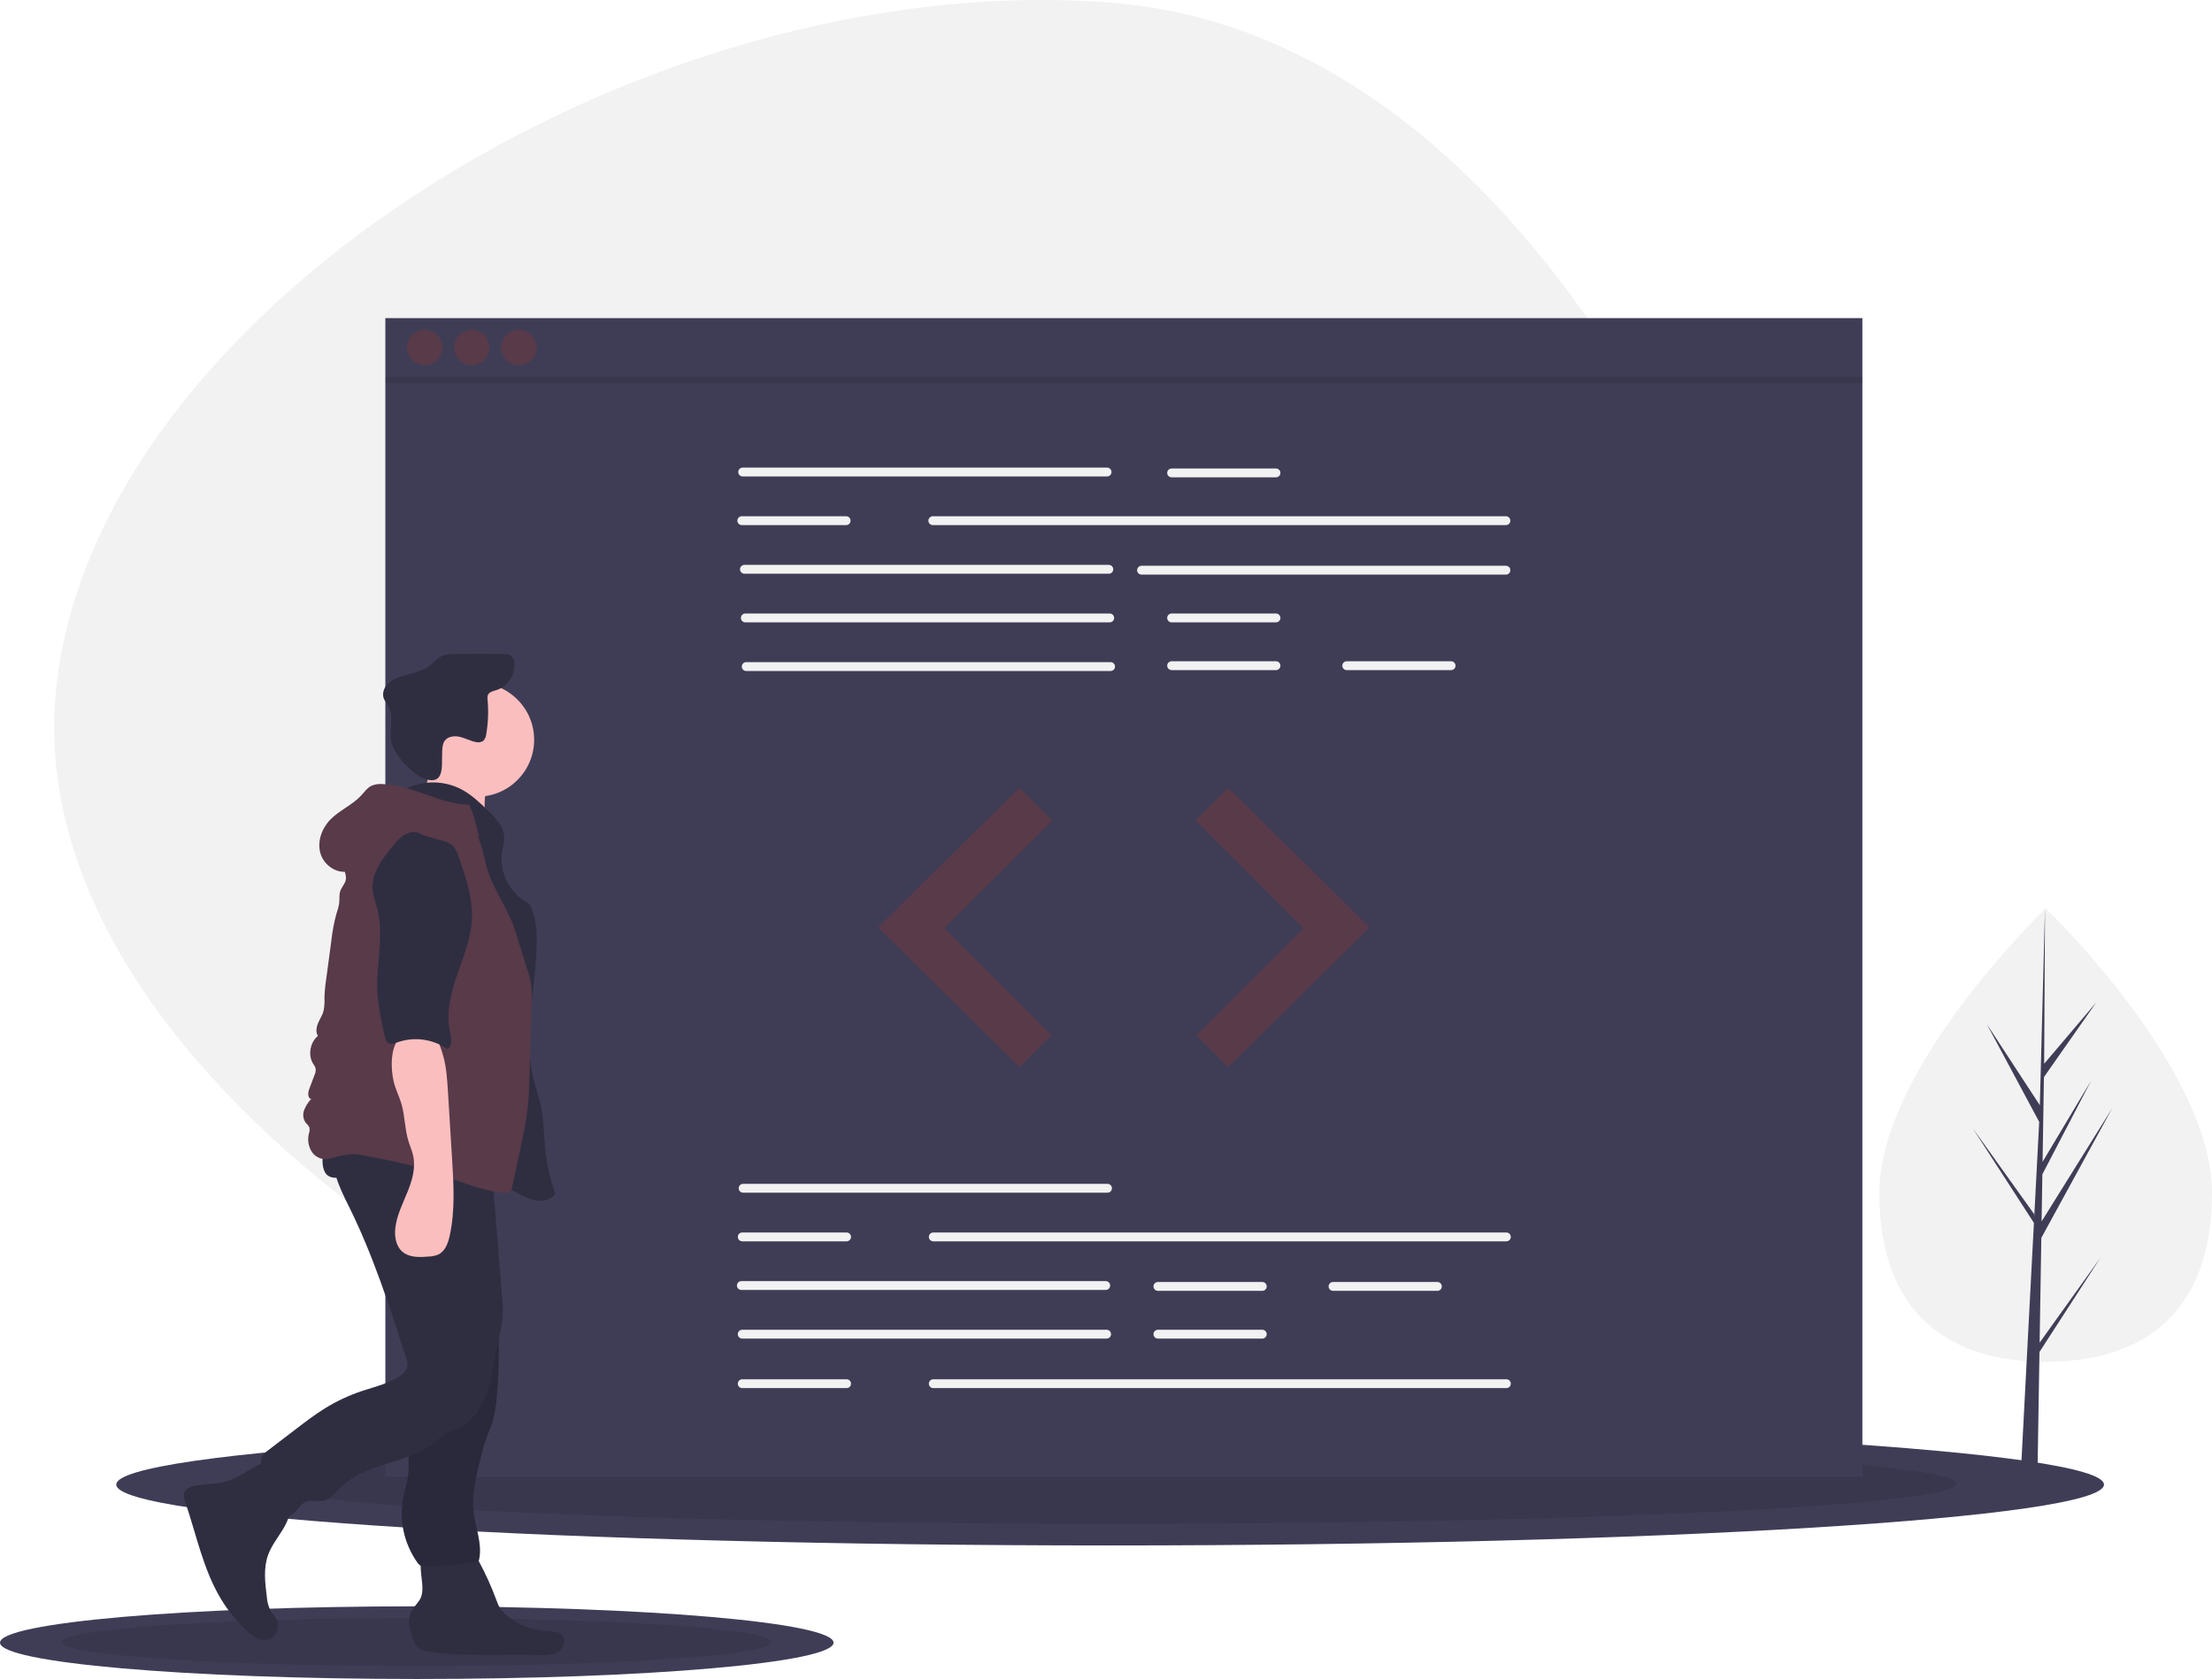
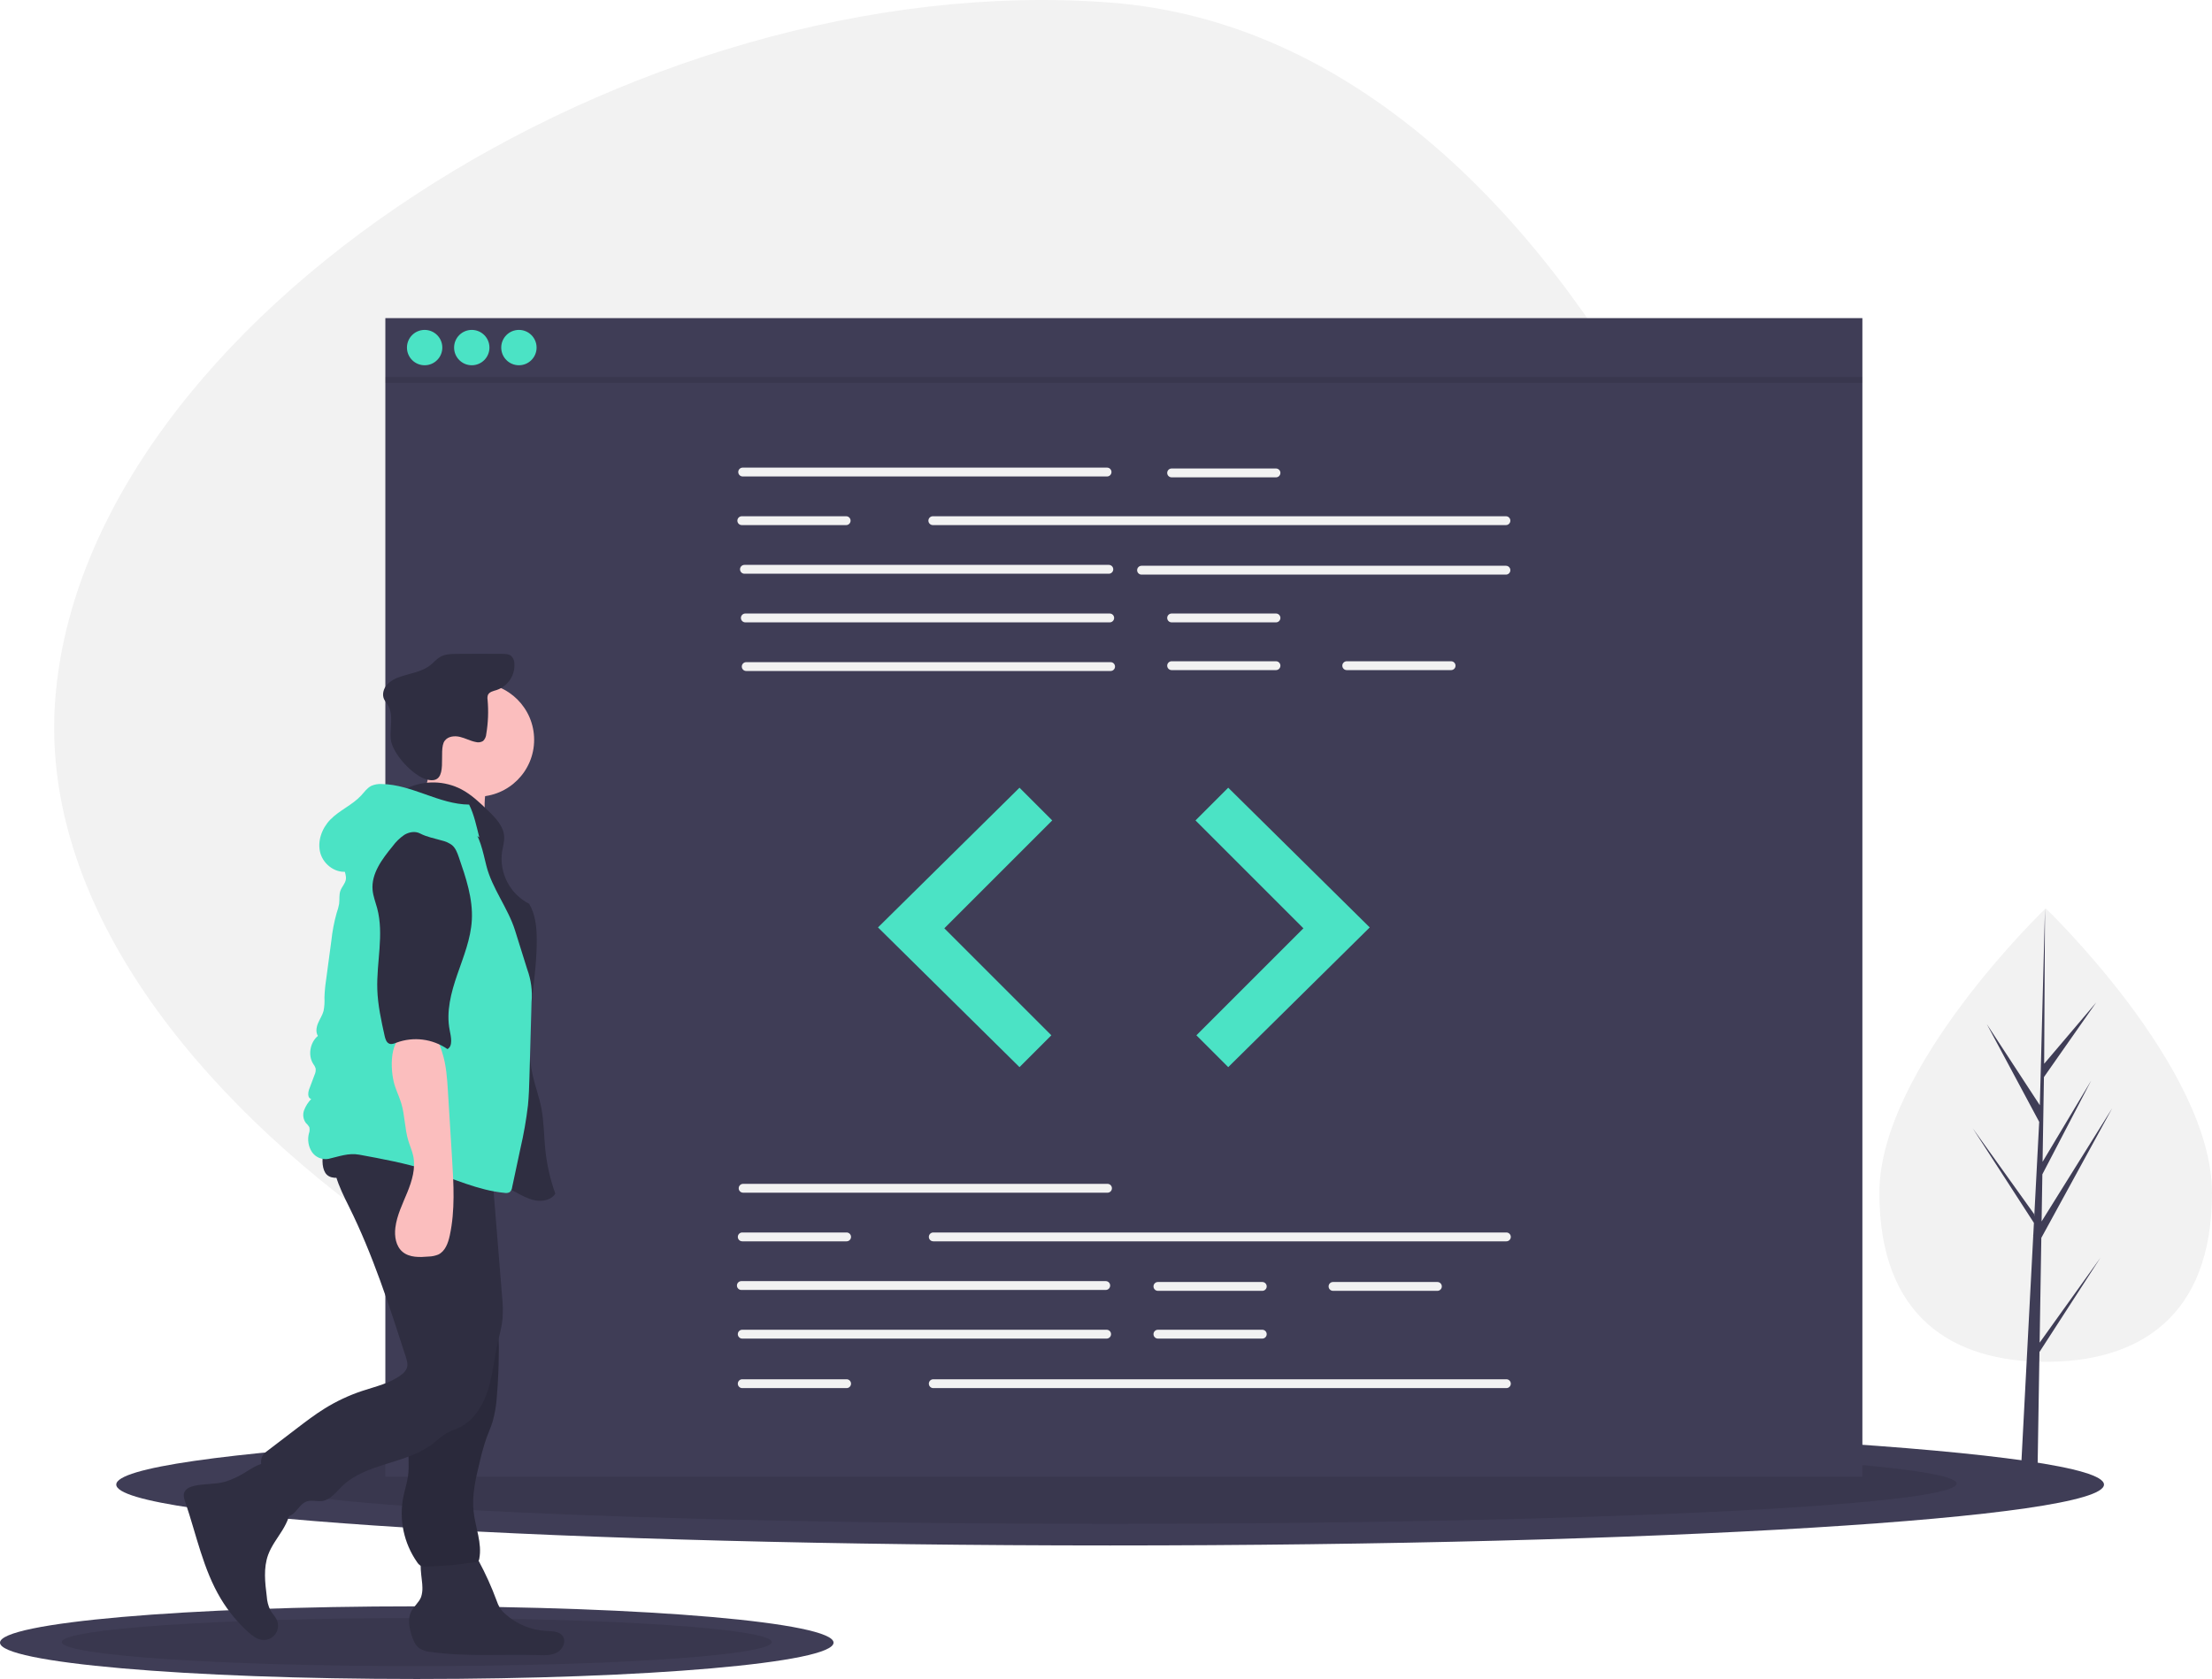
<svg xmlns="http://www.w3.org/2000/svg" id="a594ac37-6d44-4297-8862-1cbd9c01c0b7" data-name="Layer 1" width="1126.194" height="855" viewBox="0 0 1126.194 855">
  <path d="M581.768,778.438C339.369,759.991,50.297,572.172,65.014,378.781S359.7,5.358,602.099,23.805,984.031,403.667,969.314,597.058,824.166,796.885,581.768,778.438Z" transform="translate(-36.90323 -22.5)" fill="#f2f2f2" />
  <ellipse cx="565.194" cy="756" rx="506" ry="31" fill="#3f3d56" />
  <ellipse cx="565.194" cy="755.5" rx="431" ry="20.5" opacity="0.1" />
  <ellipse cx="212.194" cy="836.5" rx="212.194" ry="18.5" fill="#3f3d56" />
  <ellipse cx="212.194" cy="836.202" rx="180.742" ry="12.234" opacity="0.1" />
  <rect x="196.194" y="162" width="752" height="590" fill="#3f3d56" />
  <path d="M600.541,265.129H415.024a2.251,2.251,0,1,1,0-4.503H600.541a2.251,2.251,0,0,1,0,4.503Z" transform="translate(-36.90323 -22.5)" fill="#f2f2f2" />
  <path d="M803.62,289.895H511.835a2.251,2.251,0,0,1,0-4.503H803.62a2.251,2.251,0,1,1,0,4.503Z" transform="translate(-36.90323 -22.5)" fill="#f2f2f2" />
  <path d="M601.442,314.661H415.924a2.251,2.251,0,1,1,0-4.503H601.442a2.251,2.251,0,1,1,0,4.503Z" transform="translate(-36.90323 -22.5)" fill="#f2f2f2" />
  <path d="M803.62,315.111H618.102a2.251,2.251,0,0,1,0-4.503H803.62a2.251,2.251,0,1,1,0,4.503Z" transform="translate(-36.90323 -22.5)" fill="#f2f2f2" />
  <path d="M601.892,339.426H416.374a2.251,2.251,0,0,1,0-4.503H601.892a2.251,2.251,0,1,1,0,4.503Z" transform="translate(-36.90323 -22.5)" fill="#f2f2f2" />
  <path d="M602.342,364.192H416.825a2.251,2.251,0,0,1,0-4.503H602.342a2.251,2.251,0,1,1,0,4.503Z" transform="translate(-36.90323 -22.5)" fill="#f2f2f2" />
  <path d="M686.546,265.579H633.412a2.251,2.251,0,0,1,0-4.503h53.134a2.251,2.251,0,1,1,0,4.503Z" transform="translate(-36.90323 -22.5)" fill="#f2f2f2" />
  <path d="M686.546,339.426H633.412a2.251,2.251,0,0,1,0-4.503h53.134a2.251,2.251,0,1,1,0,4.503Z" transform="translate(-36.90323 -22.5)" fill="#f2f2f2" />
  <path d="M686.546,363.742H633.412a2.251,2.251,0,1,1,0-4.503h53.134a2.251,2.251,0,1,1,0,4.503Z" transform="translate(-36.90323 -22.5)" fill="#f2f2f2" />
  <path d="M775.702,363.742H722.569a2.251,2.251,0,0,1,0-4.503h53.134a2.251,2.251,0,1,1,0,4.503Z" transform="translate(-36.90323 -22.5)" fill="#f2f2f2" />
  <path d="M467.707,289.895H414.573a2.251,2.251,0,0,1,0-4.503h53.134a2.251,2.251,0,0,1,0,4.503Z" transform="translate(-36.90323 -22.5)" fill="#f2f2f2" />
  <path d="M600.766,629.861H415.249a2.251,2.251,0,0,1,0-4.503H600.766a2.251,2.251,0,0,1,0,4.503Z" transform="translate(-36.90323 -22.5)" fill="#f2f2f2" />
  <path d="M599.866,679.392H414.348a2.251,2.251,0,1,1,0-4.503H599.866a2.251,2.251,0,0,1,0,4.503Z" transform="translate(-36.90323 -22.5)" fill="#f2f2f2" />
  <path d="M600.316,704.158H414.798a2.251,2.251,0,1,1,0-4.503H600.316a2.251,2.251,0,1,1,0,4.503Z" transform="translate(-36.90323 -22.5)" fill="#f2f2f2" />
  <path d="M679.566,679.842H626.433a2.251,2.251,0,0,1,0-4.503h53.134a2.251,2.251,0,0,1,0,4.503Z" transform="translate(-36.90323 -22.5)" fill="#f2f2f2" />
  <path d="M679.566,704.158H626.433a2.251,2.251,0,0,1,0-4.503h53.134a2.251,2.251,0,1,1,0,4.503Z" transform="translate(-36.90323 -22.5)" fill="#f2f2f2" />
  <path d="M768.723,679.842H715.589a2.251,2.251,0,1,1,0-4.503h53.134a2.251,2.251,0,0,1,0,4.503Z" transform="translate(-36.90323 -22.5)" fill="#f2f2f2" />
  <path d="M803.845,654.626H512.06a2.251,2.251,0,0,1,0-4.503H803.845a2.251,2.251,0,0,1,0,4.503Z" transform="translate(-36.90323 -22.5)" fill="#f2f2f2" />
  <path d="M467.932,654.626H414.798a2.251,2.251,0,0,1,0-4.503H467.932a2.251,2.251,0,0,1,0,4.503Z" transform="translate(-36.90323 -22.5)" fill="#f2f2f2" />
  <path d="M803.845,729.374H512.06a2.251,2.251,0,1,1,0-4.503H803.845a2.251,2.251,0,0,1,0,4.503Z" transform="translate(-36.90323 -22.5)" fill="#f2f2f2" />
  <path d="M467.932,729.374H414.798a2.251,2.251,0,1,1,0-4.503H467.932a2.251,2.251,0,1,1,0,4.503Z" transform="translate(-36.90323 -22.5)" fill="#f2f2f2" />
-   <polygon points="519.06 401.13 447.014 472.275 519.06 543.42 535.27 527.21 480.786 472.725 535.72 417.79 519.06 401.13" fill="#583a49" />
-   <polygon points="625.327 401.13 697.373 472.275 625.327 543.42 609.117 527.21 663.602 472.725 608.667 417.79 625.327 401.13" fill="#583a49" />
-   <circle cx="216.194" cy="177" r="9" fill="#583a49" />
-   <circle cx="240.194" cy="177" r="9" fill="#583a49" />
-   <circle cx="264.194" cy="177" r="9" fill="#583a49" />
+   <polygon points="519.06 401.13 447.014 472.275 519.06 543.42 535.27 527.21 480.786 472.725 535.72 417.79 519.06 401.13" fill="#4be3c5" />
+   <polygon points="625.327 401.13 697.373 472.275 625.327 543.42 609.117 527.21 663.602 472.725 608.667 417.79 625.327 401.13" fill="#4be3c5" />
+   <circle cx="216.194" cy="177" r="9" fill="#4be3c5" />
+   <circle cx="240.194" cy="177" r="9" fill="#4be3c5" />
+   <circle cx="264.194" cy="177" r="9" fill="#4be3c5" />
  <rect x="196.194" y="192" width="752" height="3" opacity="0.1" />
  <path d="M1163.097,629.954c0,63.771-37.911,86.038-84.676,86.038s-84.676-22.266-84.676-86.038,84.676-144.898,84.676-144.898S1163.097,566.182,1163.097,629.954Z" transform="translate(-36.90323 -22.5)" fill="#f2f2f2" />
  <polygon points="1038.433 683.736 1039.3 630.365 1075.391 564.338 1039.436 621.993 1039.826 597.995 1064.699 550.226 1039.929 591.645 1039.929 591.645 1040.63 548.484 1067.265 510.453 1040.74 541.697 1041.178 462.556 1038.425 567.325 1038.651 563.003 1011.571 521.552 1038.217 571.3 1035.694 619.503 1035.619 618.223 1004.4 574.602 1035.524 622.743 1035.209 628.771 1035.152 628.862 1035.178 629.357 1028.776 751.653 1037.329 751.653 1038.355 688.485 1069.404 640.461 1038.433 683.736" fill="#3f3d56" />
  <path d="M159.525,773.591a43.126,43.126,0,0,1-8.178,3.503c-5.079,1.387-10.507.878-15.637,2.063-2.1.485-4.386,1.499-5.054,3.549-.49,1.503.043,3.127.553,4.623,5.669,16.62,9.085,34.266,18.125,49.321a74.641,74.641,0,0,0,13.993,16.988c2.055,1.852,4.384,3.664,7.135,3.955a7.248,7.248,0,0,0,7.371-10.182c-.811-1.801-2.317-3.196-3.289-4.916a18.757,18.757,0,0,1-1.819-6.991c-.893-7.108-1.754-14.538.709-21.265,1.652-4.512,4.682-8.359,7.206-12.447s4.622-8.772,4.06-13.544c-.383-3.257-1.972-6.237-3.65-9.054-1.681-2.823-5.005-10.408-8.383-11.35C169.16,766.864,162.583,772.024,159.525,773.591Z" transform="translate(-36.90323 -22.5)" fill="#2f2e41" />
  <path d="M251.96,831a14.019,14.019,0,0,1-.663,4.745c-1.058,2.793-3.681,4.706-5.036,7.367-1.885,3.701-1.031,8.174.218,12.135.783,2.483,1.81,5.067,3.912,6.603a12.893,12.893,0,0,0,5.954,1.907c18.036,2.496,36.358,1.064,54.559,1.587,3.317.095,6.829.211,9.725-1.41s4.686-5.697,2.717-8.368c-1.769-2.399-5.265-2.376-8.242-2.518a33.912,33.912,0,0,1-20.913-8.615,15.112,15.112,0,0,1-2.933-3.377,20.753,20.753,0,0,1-1.534-3.518,156.799,156.799,0,0,0-9.084-20.119c-.979-1.815-2.087-3.705-3.906-4.676a10.323,10.323,0,0,0-4.239-.926c-4.536-.294-16.283-1.838-19.791,1.69C249.461,816.768,252.032,826.86,251.96,831Z" transform="translate(-36.90323 -22.5)" fill="#2f2e41" />
  <circle cx="242.971" cy="376.72" r="28.975" fill="#fbbebe" />
  <path d="M253.709,423.146c-1.723,4.614-4.647,8.947-8.9,11.43l40.075,8.175a42.453,42.453,0,0,1-.562-17.869,10.3,10.3,0,0,0,.24-4.409c-.754-2.907-4.026-4.307-6.955-4.974-7.314-1.667-13.782-2.561-20.579-5.792C254.95,413.263,255.241,419.045,253.709,423.146Z" transform="translate(-36.90323 -22.5)" fill="#fbbebe" />
  <path d="M244.474,423.727a31.338,31.338,0,0,1,27.313.714c5.138,2.707,9.392,6.794,13.572,10.826,3.853,3.717,7.962,7.972,8.236,13.319.132,2.59-.676,5.123-1.084,7.684a25.766,25.766,0,0,0,13.78,26.469c3.184,5.303,3.841,11.729,3.889,17.914.185,23.436-7.209,47.161-1.93,69.995,1.239,5.361,3.162,10.554,4.232,15.951,1.387,6.991,1.318,14.18,2.044,21.27a95.266,95.266,0,0,0,5.113,22.495c-1.744,2.774-5.374,3.837-8.642,3.613s-6.325-1.643-9.242-3.136c-14.123-7.227-27.059-16.757-41.687-22.9-9.678-4.064-19.987-6.595-29.376-11.288s-18.12-12.142-20.99-22.238c-1.241-4.365-1.318-8.965-1.385-13.503-.285-19.114-.55-38.436,3.61-57.094,3.669-16.454,10.741-32.194,12.284-48.981.502-5.464.513-11.314,3.566-15.873C232.091,432.52,241.409,430.851,244.474,423.727Z" transform="translate(-36.90323 -22.5)" fill="#2f2e41" />
  <path d="M263.395,399.629c1.707-2.227,5-2.531,7.728-1.872s5.243,2.064,7.997,2.599a4.675,4.675,0,0,0,3.743-.526,5.444,5.444,0,0,0,1.615-3.57,68.163,68.163,0,0,0,.671-17.38,5.147,5.147,0,0,1,.159-2.437c.682-1.643,2.763-2.035,4.462-2.562a13.316,13.316,0,0,0,9.013-13.633,5.421,5.421,0,0,0-1.657-3.741c-1.175-.958-2.82-1.016-4.336-1.029q-11.683-.094-23.367.006c-2.883.025-5.91.096-8.409,1.533-1.848,1.063-3.222,2.773-4.88,4.112-4.326,3.491-10.178,4.201-15.441,5.991a15.308,15.308,0,0,0-6.768,4.036c-1.75,2-2.592,4.973-1.493,7.393a26.252,26.252,0,0,0,1.887,2.904c3.105,4.964,1.038,11.403,1.501,17.24.579,7.288,11.365,19.112,18.679,20.836C266.308,422.311,259.486,404.414,263.395,399.629Z" transform="translate(-36.90323 -22.5)" fill="#2f2e41" />
  <path d="M247.037,719.183c.745,5.322,1.701,10.662,1.445,16.029-.357,7.494-3.059,14.714-3.559,22.199-.373,5.591.49,11.242-.287,16.791-.497,3.553-1.656,6.978-2.373,10.494a43.395,43.395,0,0,0,6.973,33.265,5.448,5.448,0,0,0,2.023,1.961,5.714,5.714,0,0,0,2.508.332,179.947,179.947,0,0,0,25.17-2.287,2.414,2.414,0,0,0,1.616-.713,2.266,2.266,0,0,0,.351-.954c1.544-7.936-1.977-15.893-2.872-23.928-.956-8.58,1.103-17.177,3.146-25.565a113.548,113.548,0,0,1,3.467-12.228c.988-2.697,2.181-5.321,3.037-8.063a61.46,61.46,0,0,0,2.202-13.203q.892-10.575.945-21.199a88.958,88.958,0,0,0-1.665-20.01c-1.878-8.338-5.724-16.081-9.536-23.73a15.029,15.029,0,0,0-5.618,2.67,125.38,125.38,0,0,1-15.35,8.481c-3.567,1.657-10.522,2.833-12.786,6.286-2.232,3.405-.792,10.351-.621,14.106Q245.694,709.584,247.037,719.183Z" transform="translate(-36.90323 -22.5)" fill="#2f2e41" />
  <path d="M247.037,719.183c.745,5.322,1.701,10.662,1.445,16.029-.357,7.494-3.059,14.714-3.559,22.199-.373,5.591.49,11.242-.287,16.791-.497,3.553-1.656,6.978-2.373,10.494a43.395,43.395,0,0,0,6.973,33.265,5.448,5.448,0,0,0,2.023,1.961,5.714,5.714,0,0,0,2.508.332,179.947,179.947,0,0,0,25.17-2.287,2.414,2.414,0,0,0,1.616-.713,2.266,2.266,0,0,0,.351-.954c1.544-7.936-1.977-15.893-2.872-23.928-.956-8.58,1.103-17.177,3.146-25.565a113.548,113.548,0,0,1,3.467-12.228c.988-2.697,2.181-5.321,3.037-8.063a61.46,61.46,0,0,0,2.202-13.203q.892-10.575.945-21.199a88.958,88.958,0,0,0-1.665-20.01c-1.878-8.338-5.724-16.081-9.536-23.73a15.029,15.029,0,0,0-5.618,2.67,125.38,125.38,0,0,1-15.35,8.481c-3.567,1.657-10.522,2.833-12.786,6.286-2.232,3.405-.792,10.351-.621,14.106Q245.694,709.584,247.037,719.183Z" transform="translate(-36.90323 -22.5)" opacity="0.1" />
  <path d="M207.864,605.518c-3.848,10.359,1.808,21.554,6.722,31.452,12.106,24.386,20.513,50.407,28.874,76.317.626,1.941,1.252,4.058.554,5.974a7.825,7.825,0,0,1-2.822,3.347c-5.765,4.379-13.107,5.939-19.975,8.23a90.184,90.184,0,0,0-18.943,8.88c-4.977,3.084-9.639,6.644-14.292,10.197l-14.812,11.312a9.903,9.903,0,0,0-2.476,2.397c-1.429,2.241-.843,5.167-.132,7.728a131.432,131.432,0,0,0,7.252,19.792,6.911,6.911,0,0,0,2.63,3.447c2.312,1.242,5.14-.405,6.905-2.347s3.292-4.359,5.781-5.193c2.486-.833,5.222.176,7.818-.189,4.199-.589,6.986-4.457,10.013-7.426,12.365-12.131,33.01-11.251,46.612-21.977a59.228,59.228,0,0,1,6.231-4.868c2.3-1.359,4.907-2.105,7.293-3.307,7.257-3.654,11.819-11.209,14.262-18.957s3.141-15.928,4.897-23.861c.908-4.101,2.103-8.158,2.507-12.338a66.094,66.094,0,0,0-.253-11.666L287.604,621.748c-.4-4.943-.8-9.892-1.576-14.791-14.577.521-29.143,1.108-43.728,1.28C230.695,608.374,218.876,609.186,207.864,605.518Z" transform="translate(-36.90323 -22.5)" fill="#2f2e41" />
  <path d="M202.506,619.721c1.977,3.18,6.79,3.114,10.104,1.371s5.889-4.673,9.211-6.401c4.464-2.323,9.746-2.235,14.776-2.093,7.964.225,16.025.464,23.687,2.647,7.925,2.257,15.64,6.603,23.834,5.736,1.426-.151,2.985-.56,3.761-1.766a5.544,5.544,0,0,0,.62-2.836l.268-7.159a6.464,6.464,0,0,0-.57-3.625,6.082,6.082,0,0,0-2.716-2.079c-11.663-5.646-24.965-6.697-37.915-7.141q-9.875-.338-19.757-.278c-5.591.034-12.303-.775-17.739.719C202.774,598.82,198.805,613.769,202.506,619.721Z" transform="translate(-36.90323 -22.5)" fill="#2f2e41" />
-   <path d="M275.742,432.226c-15.282-.135-29.131-10.223-44.412-10.468a11.514,11.514,0,0,0-5.393.93c-2.129,1.073-3.529,3.147-5.147,4.898-4.518,4.893-11.061,7.505-15.703,12.281-4.352,4.478-6.773,11.15-5.055,17.153s8.204,10.608,14.279,9.165A36.801,36.801,0,0,1,228.65,446.706a72.887,72.887,0,0,1,11.205-5.882c6.868-3.112,14.548-6.283,21.718-3.95a30.638,30.638,0,0,1,7.409,4.04l11.954,8.03C279.543,443.45,278.29,437.288,275.742,432.226Z" transform="translate(-36.90323 -22.5)" fill="#583a49" />
-   <path d="M212.552,460.874c-2.029,2.532.894,6.2.447,9.413-.297,2.135-2.054,3.765-2.786,5.793-.758,2.1-.356,4.427-.643,6.641a28.489,28.489,0,0,1-1.275,4.73,84.975,84.975,0,0,0-2.686,14.026l-2.675,19.976a75.681,75.681,0,0,0-.846,9.078,27.107,27.107,0,0,1-.452,6.787c-.592,2.183-1.904,4.093-2.786,6.175s-1.291,4.602-.099,6.524c-3.991,3.325-5.178,9.854-2.387,14.235a7.899,7.899,0,0,1,1.23,2.265,5.82,5.82,0,0,1-.542,3.34l-2.705,7.207c-.692,1.845-.911,4.653,1.014,5.074a17.006,17.006,0,0,0-3.651,5.767,6.866,6.866,0,0,0,.972,6.506,8.289,8.289,0,0,1,1.694,2.056,5.473,5.473,0,0,1-.196,3.243,11.906,11.906,0,0,0,1.473,9.333,8.371,8.371,0,0,0,8.418,3.609c5.41-1.22,10.272-3.147,15.728-2.146,11.746,2.155,23.53,4.32,34.906,7.952,12.984,4.145,25.556,10.224,39.126,11.5a3.798,3.798,0,0,0,2.617-.407,3.931,3.931,0,0,0,1.21-2.488q2.097-9.832,4.194-19.665a202.363,202.363,0,0,0,3.855-22.028c.477-4.781.614-9.589.749-14.392l1.081-38.231a38.197,38.197,0,0,0-2.2-16.62l-6.217-19.848c-3.548-11.327-11.688-21.371-14.586-32.882-1.834-7.285-3.189-15.103-8.108-20.781-7.012-8.095-19.145-9.354-29.764-7.962-4.797.629-9.636,1.714-13.785,4.202-4.798,2.877-8.333,7.409-11.753,11.836C218.305,454.343,215.436,457.276,212.552,460.874Z" transform="translate(-36.90323 -22.5)" fill="#583a49" />
+   <path d="M275.742,432.226c-15.282-.135-29.131-10.223-44.412-10.468a11.514,11.514,0,0,0-5.393.93c-2.129,1.073-3.529,3.147-5.147,4.898-4.518,4.893-11.061,7.505-15.703,12.281-4.352,4.478-6.773,11.15-5.055,17.153s8.204,10.608,14.279,9.165A36.801,36.801,0,0,1,228.65,446.706a72.887,72.887,0,0,1,11.205-5.882c6.868-3.112,14.548-6.283,21.718-3.95a30.638,30.638,0,0,1,7.409,4.04l11.954,8.03C279.543,443.45,278.29,437.288,275.742,432.226Z" transform="translate(-36.90323 -22.5)" fill="#4be3c5" />
+   <path d="M212.552,460.874c-2.029,2.532.894,6.2.447,9.413-.297,2.135-2.054,3.765-2.786,5.793-.758,2.1-.356,4.427-.643,6.641a28.489,28.489,0,0,1-1.275,4.73,84.975,84.975,0,0,0-2.686,14.026l-2.675,19.976a75.681,75.681,0,0,0-.846,9.078,27.107,27.107,0,0,1-.452,6.787c-.592,2.183-1.904,4.093-2.786,6.175s-1.291,4.602-.099,6.524c-3.991,3.325-5.178,9.854-2.387,14.235a7.899,7.899,0,0,1,1.23,2.265,5.82,5.82,0,0,1-.542,3.34l-2.705,7.207c-.692,1.845-.911,4.653,1.014,5.074a17.006,17.006,0,0,0-3.651,5.767,6.866,6.866,0,0,0,.972,6.506,8.289,8.289,0,0,1,1.694,2.056,5.473,5.473,0,0,1-.196,3.243,11.906,11.906,0,0,0,1.473,9.333,8.371,8.371,0,0,0,8.418,3.609c5.41-1.22,10.272-3.147,15.728-2.146,11.746,2.155,23.53,4.32,34.906,7.952,12.984,4.145,25.556,10.224,39.126,11.5a3.798,3.798,0,0,0,2.617-.407,3.931,3.931,0,0,0,1.21-2.488q2.097-9.832,4.194-19.665a202.363,202.363,0,0,0,3.855-22.028c.477-4.781.614-9.589.749-14.392l1.081-38.231a38.197,38.197,0,0,0-2.2-16.62l-6.217-19.848c-3.548-11.327-11.688-21.371-14.586-32.882-1.834-7.285-3.189-15.103-8.108-20.781-7.012-8.095-19.145-9.354-29.764-7.962-4.797.629-9.636,1.714-13.785,4.202-4.798,2.877-8.333,7.409-11.753,11.836C218.305,454.343,215.436,457.276,212.552,460.874Z" transform="translate(-36.90323 -22.5)" fill="#4be3c5" />
  <path d="M237.347,573.323c.875,3.773,2.712,7.251,3.837,10.957,1.884,6.209,1.724,12.896,3.605,19.106.789,2.606,1.933,5.109,2.5,7.773,1.321,6.211-.608,12.636-3.003,18.516s-5.313,11.678-6.091,17.98c-.548,4.438.239,9.45,3.66,12.331,3.552,2.99,8.713,2.788,13.339,2.39a14.016,14.016,0,0,0,4.841-1.008c3.538-1.674,5.028-5.86,5.855-9.685,2.771-12.819,1.98-26.106,1.174-39.197l-2.106-34.234c-.405-6.591-.84-13.318-2.871-19.646-.739-2.302-2.026-6.954-4.129-8.424-2.083-1.456-8.03-1.521-10.609-1.642C235.251,547.97,235.387,564.856,237.347,573.323Z" transform="translate(-36.90323 -22.5)" fill="#fbbebe" />
  <path d="M250.751,446.923c-2.471-1.294-5.584-.736-7.972.704a24.568,24.568,0,0,0-5.972,5.798c-5.339,6.517-10.991,13.995-10.199,22.382.297,3.145,1.501,6.121,2.317,9.172,3.579,13.38-.379,27.53.075,41.373.262,7.999,2.003,15.866,3.736,23.679.354,1.595.92,3.44,2.463,3.977,1.159.403,2.41-.115,3.557-.551A28.371,28.371,0,0,1,264.721,556.731c2.865-1.529,1.791-6.363,1.149-9.546-1.908-9.458.682-19.214,3.828-28.335s6.911-18.23,7.432-27.865c.591-10.916-3.029-21.571-6.6-31.903-.779-2.255-1.631-4.62-3.439-6.178a13.665,13.665,0,0,0-5.203-2.377C258.096,449.406,254.255,448.758,250.751,446.923Z" transform="translate(-36.90323 -22.5)" fill="#2f2e41" />
</svg>
